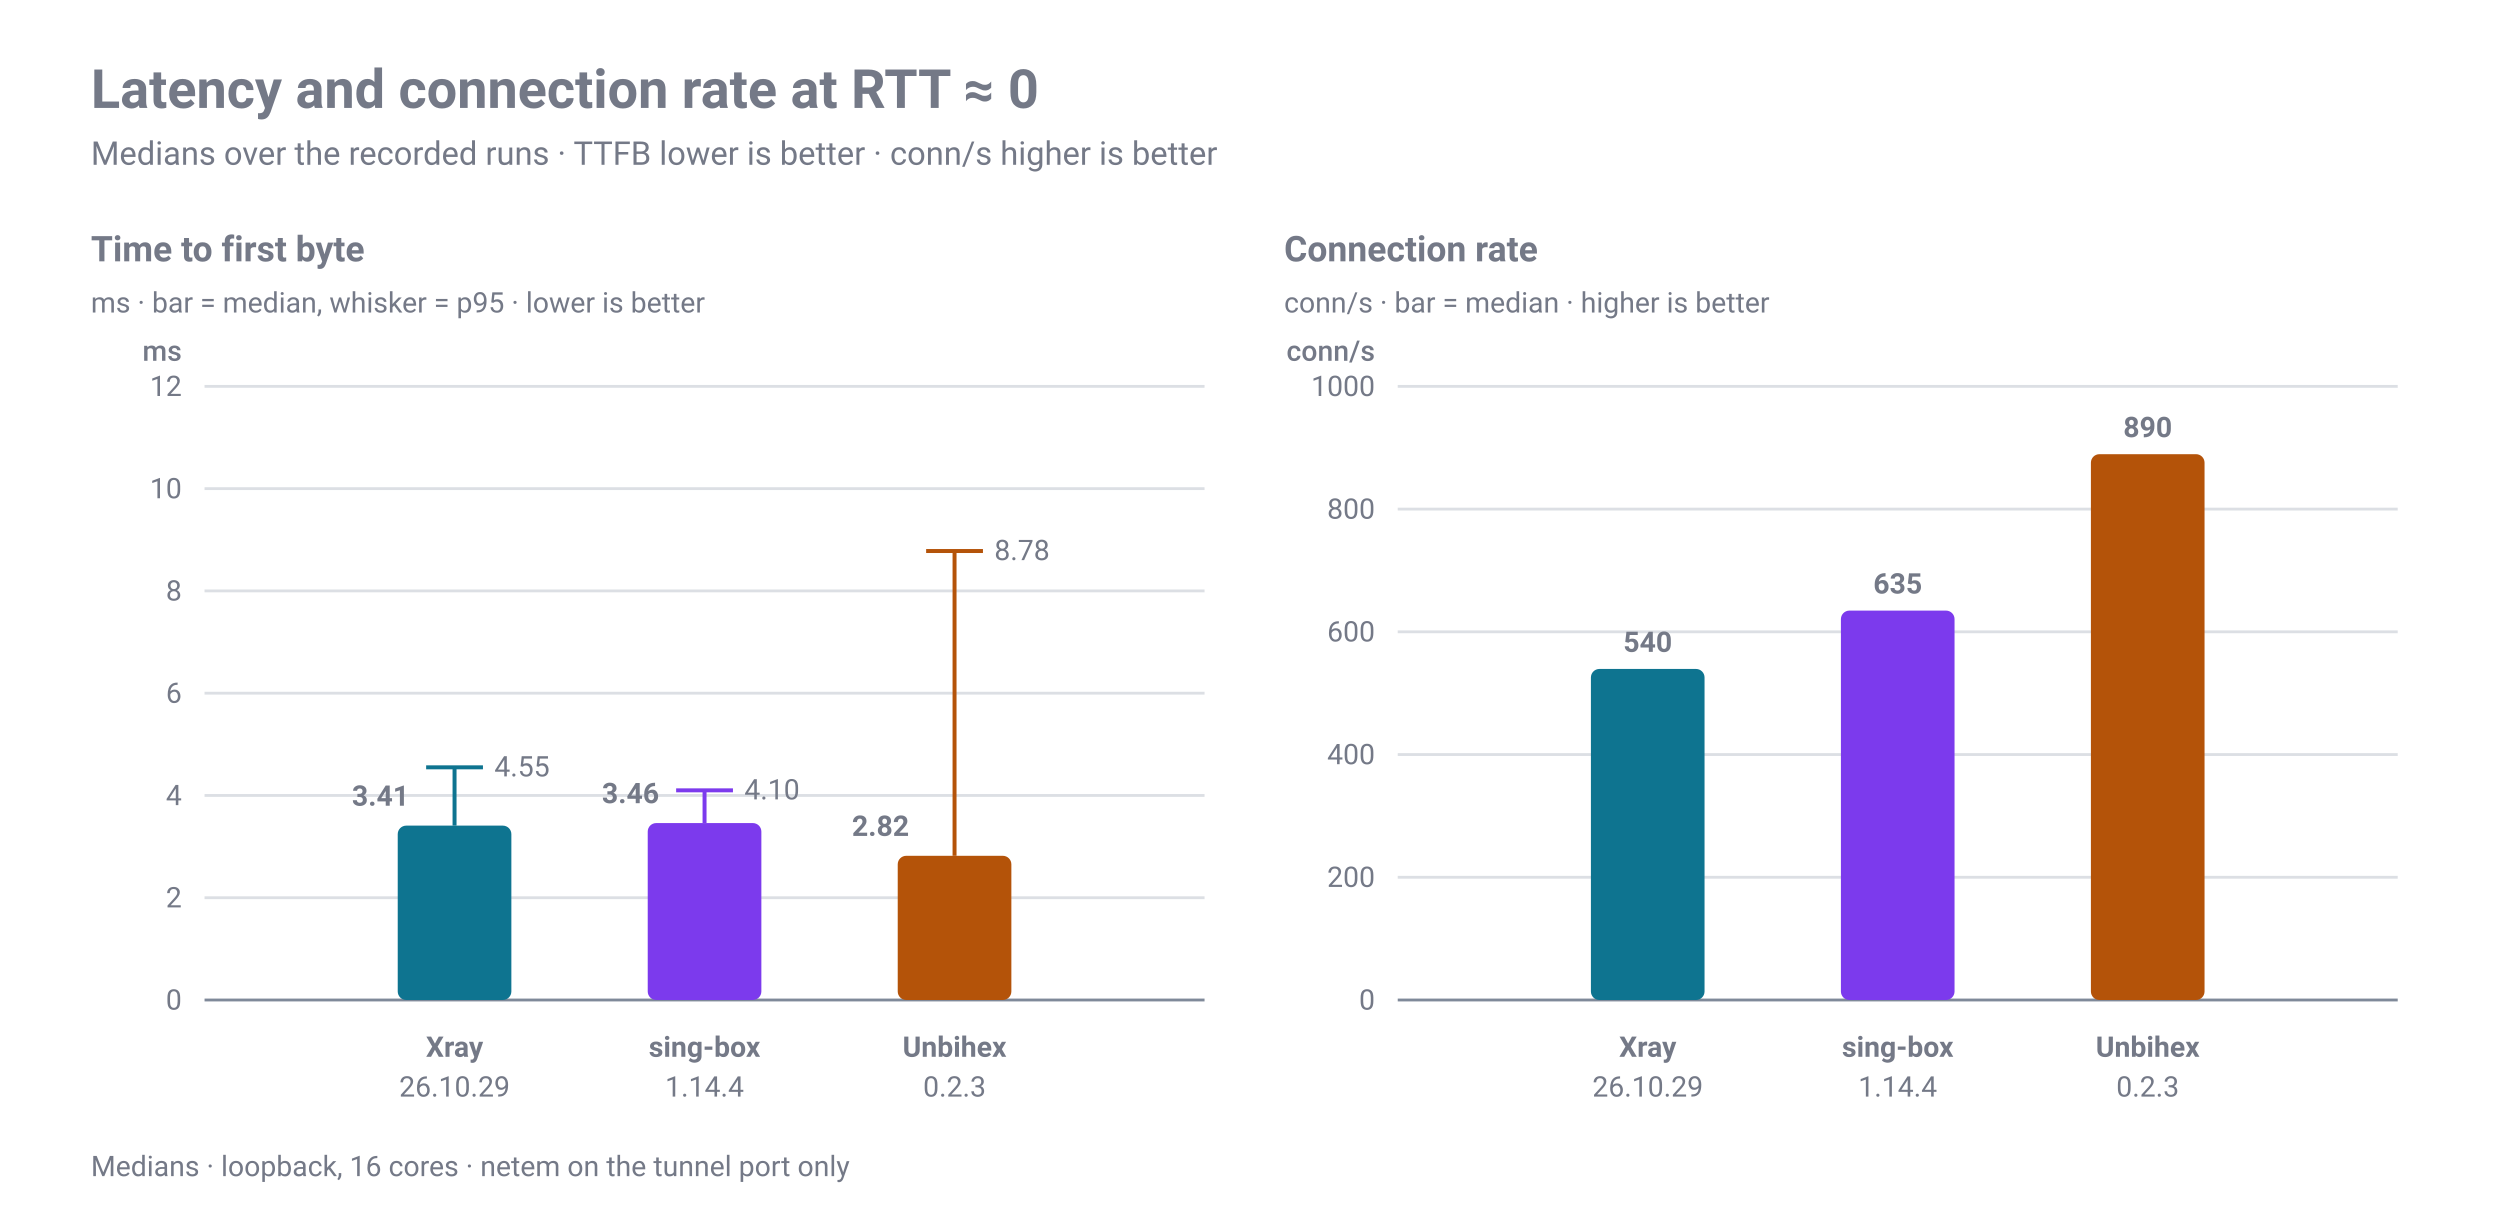
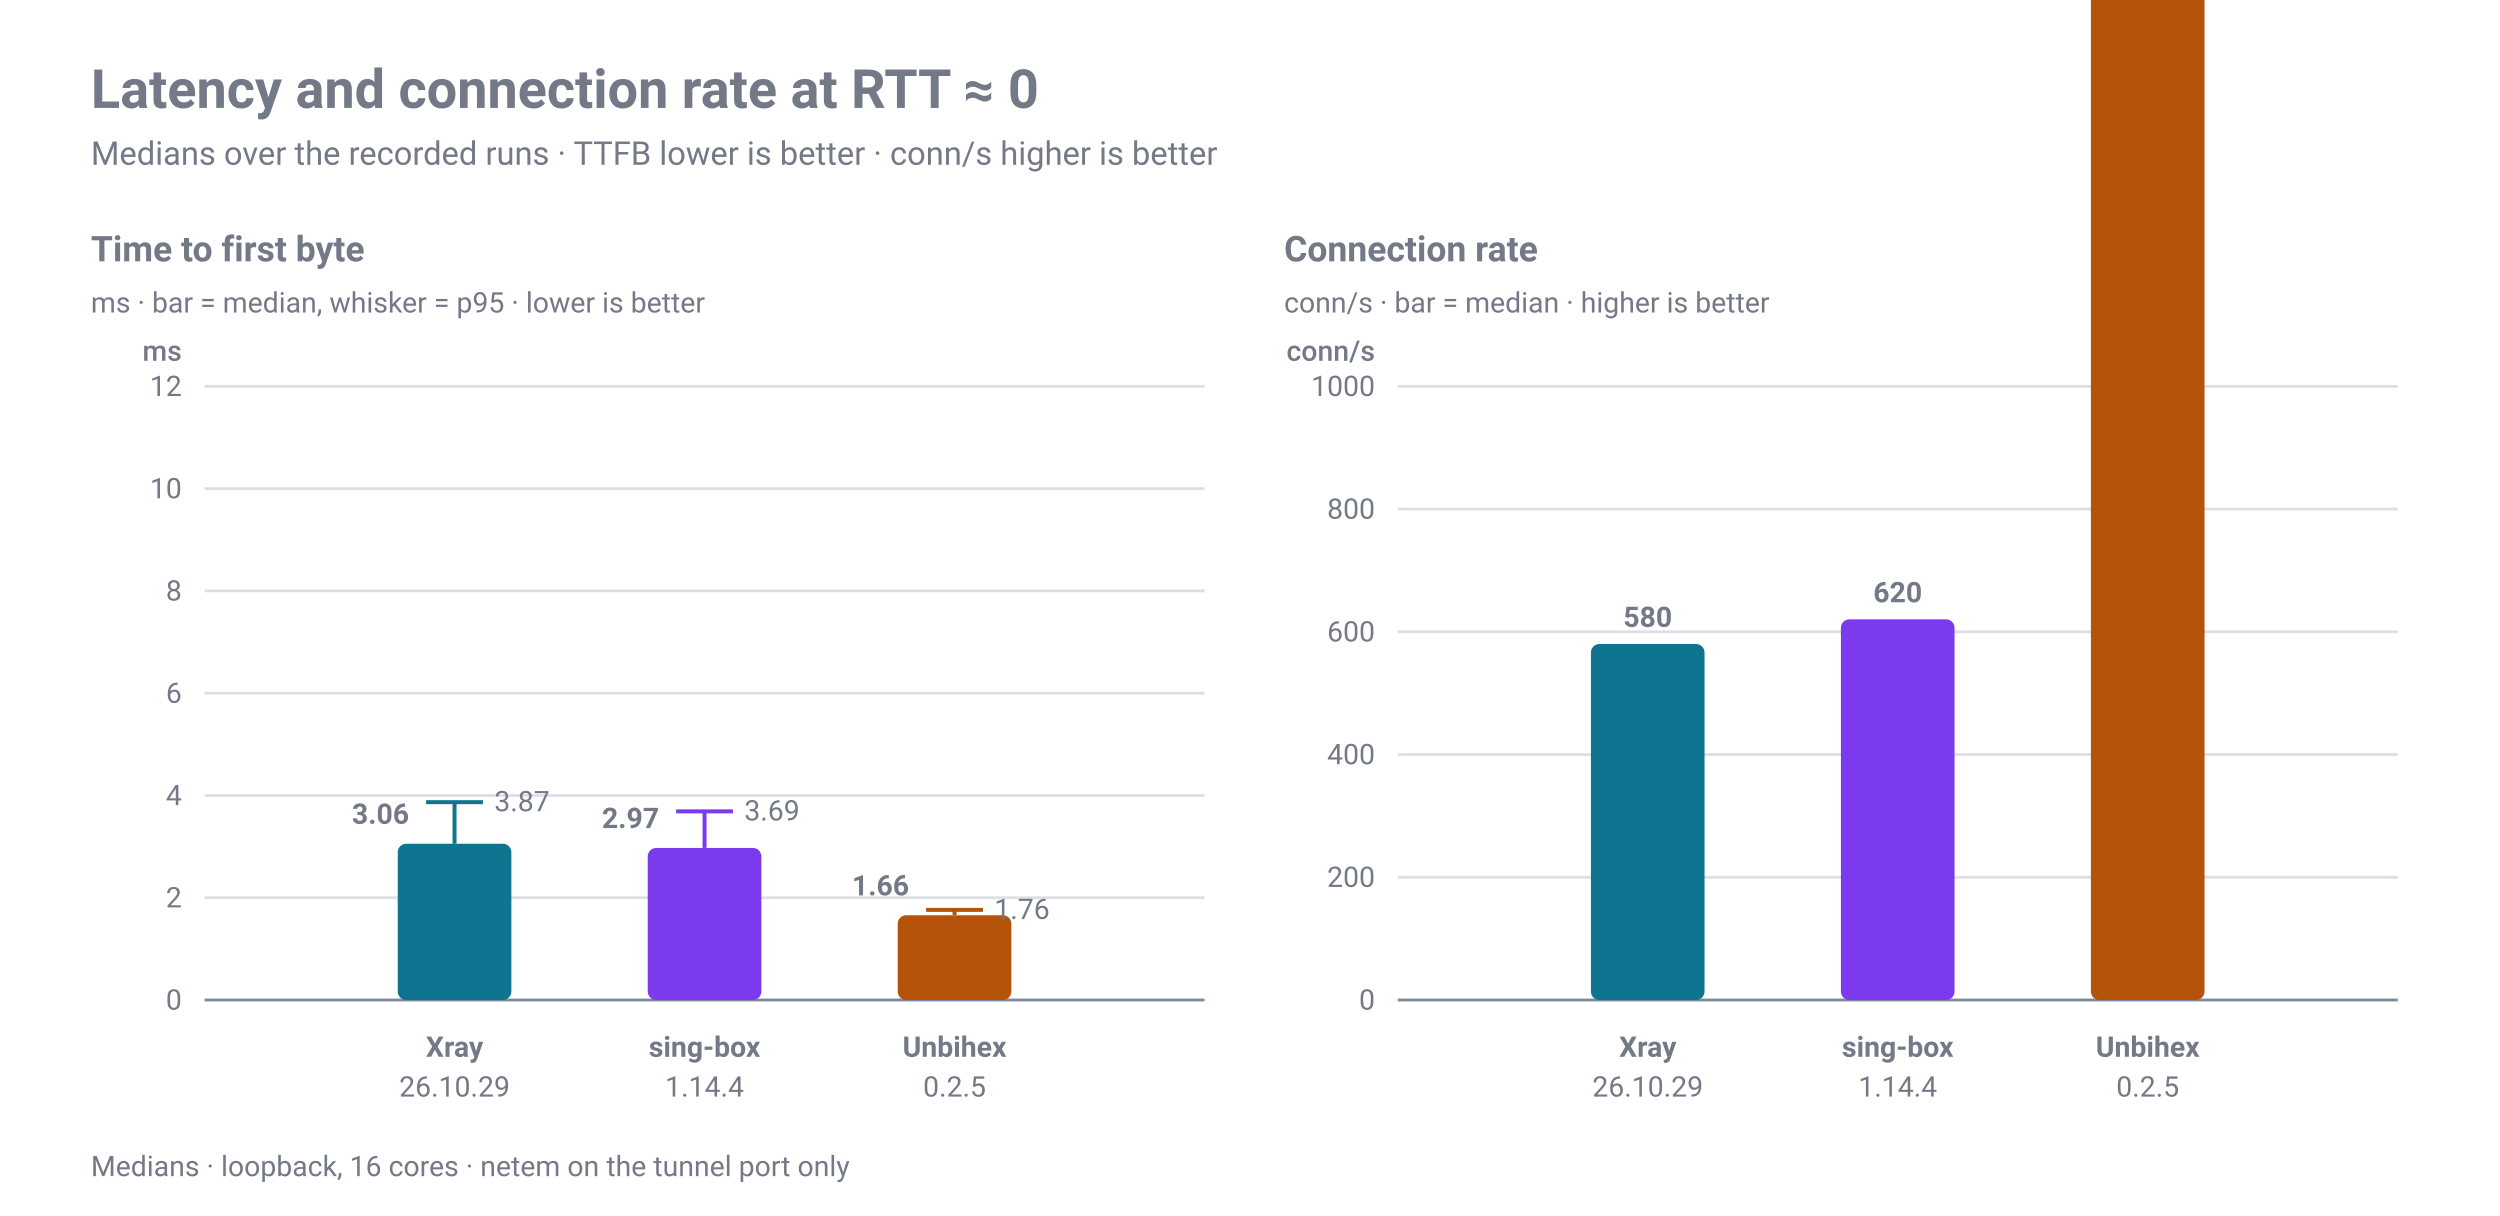
<svg xmlns="http://www.w3.org/2000/svg" viewBox="0 0 880 428" width="100%" role="img" aria-labelledby="chart-title chart-desc" font-family="-apple-system, 'Segoe UI', Roboto, Helvetica, Arial, sans-serif">
  <text x="32" y="38" font-size="19" fill="#747987" font-weight="650">Latency and connection rate at RTT ≈ 0</text>
  <text x="32" y="58" font-size="11.5" fill="#747987">Medians over the recorded runs · TTFB lower is better · conn/s higher is better</text>
  <text x="32" y="92" font-size="12.5" fill="#747987" font-weight="650">Time to first byte</text>
  <text x="32" y="110" font-size="10" fill="#747987">ms · bar = median, whisker = p95 · lower is better</text>
  <text x="64" y="127" font-size="10" fill="#747987" text-anchor="end" font-weight="500">ms</text>
  <line x1="72" y1="352" x2="424" y2="352" stroke="#7f8999" stroke-width="1" />
  <text x="64" y="355.4" font-size="10" fill="#747987" text-anchor="end">0</text>
  <line x1="72" y1="316" x2="424" y2="316" stroke="#8a94a4" stroke-width="1" stroke-opacity="0.3" />
  <text x="64" y="319.4" font-size="10" fill="#747987" text-anchor="end">2</text>
  <line x1="72" y1="280" x2="424" y2="280" stroke="#8a94a4" stroke-width="1" stroke-opacity="0.3" />
  <text x="64" y="283.4" font-size="10" fill="#747987" text-anchor="end">4</text>
  <line x1="72" y1="244" x2="424" y2="244" stroke="#8a94a4" stroke-width="1" stroke-opacity="0.3" />
  <text x="64" y="247.4" font-size="10" fill="#747987" text-anchor="end">6</text>
  <line x1="72" y1="208" x2="424" y2="208" stroke="#8a94a4" stroke-width="1" stroke-opacity="0.3" />
  <text x="64" y="211.4" font-size="10" fill="#747987" text-anchor="end">8</text>
  <line x1="72" y1="172" x2="424" y2="172" stroke="#8a94a4" stroke-width="1" stroke-opacity="0.3" />
  <text x="64" y="175.4" font-size="10" fill="#747987" text-anchor="end">10</text>
  <line x1="72" y1="136" x2="424" y2="136" stroke="#8a94a4" stroke-width="1" stroke-opacity="0.3" />
  <text x="64" y="139.4" font-size="10" fill="#747987" text-anchor="end">12</text>
-   <rect x="140" y="290.62" width="40" height="61.38" rx="3" fill="#0e7490" />
-   <text x="144" y="283.62" font-size="10" fill="#747987" text-anchor="end" font-weight="600">3.41</text>
-   <line x1="160" y1="290.62" x2="160" y2="270.1" stroke="#0e7490" stroke-width="1.4" />
-   <line x1="150" y1="270.1" x2="170" y2="270.1" stroke="#0e7490" stroke-width="1.4" />
-   <text x="174" y="273.3" font-size="10" fill="#747987">4.55</text>
-   <rect x="228" y="289.72" width="40" height="62.28" rx="3" fill="#7c3aed" />
-   <text x="232" y="282.72" font-size="10" fill="#747987" text-anchor="end" font-weight="600">3.46</text>
-   <line x1="248" y1="289.72" x2="248" y2="278.2" stroke="#7c3aed" stroke-width="1.4" />
-   <line x1="238" y1="278.2" x2="258" y2="278.2" stroke="#7c3aed" stroke-width="1.4" />
-   <text x="262" y="281.4" font-size="10" fill="#747987">4.10</text>
-   <rect x="316" y="301.24" width="40" height="50.76" rx="3" fill="#b45309" />
-   <text x="320" y="294.24" font-size="10" fill="#747987" text-anchor="end" font-weight="600">2.82</text>
-   <line x1="336" y1="301.24" x2="336" y2="193.96" stroke="#b45309" stroke-width="1.4" />
-   <line x1="326" y1="193.96" x2="346" y2="193.96" stroke="#b45309" stroke-width="1.4" />
-   <text x="350" y="197.16" font-size="10" fill="#747987">8.78</text>
+   <rect x="140" y="296.99" width="40" height="55.01" rx="3" fill="#0e7490" />
+   <text x="144" y="289.99" font-size="10" fill="#747987" text-anchor="end" font-weight="600">3.06</text>
+   <line x1="160" y1="296.99" x2="160" y2="282.36" stroke="#0e7490" stroke-width="1.4" />
+   <line x1="150" y1="282.36" x2="170" y2="282.36" stroke="#0e7490" stroke-width="1.4" />
+   <text x="174" y="285.56" font-size="10" fill="#747987">3.87</text>
+   <rect x="228" y="298.47" width="40" height="53.53" rx="3" fill="#7c3aed" />
+   <text x="232" y="291.47" font-size="10" fill="#747987" text-anchor="end" font-weight="600">2.97</text>
+   <line x1="248" y1="298.47" x2="248" y2="285.6" stroke="#7c3aed" stroke-width="1.4" />
+   <line x1="238" y1="285.6" x2="258" y2="285.6" stroke="#7c3aed" stroke-width="1.4" />
+   <text x="262" y="288.8" font-size="10" fill="#747987">3.69</text>
+   <rect x="316" y="322.17" width="40" height="29.83" rx="3" fill="#b45309" />
+   <text x="320" y="315.17" font-size="10" fill="#747987" text-anchor="end" font-weight="600">1.66</text>
+   <line x1="336" y1="322.17" x2="336" y2="320.28" stroke="#b45309" stroke-width="1.4" />
+   <line x1="326" y1="320.28" x2="346" y2="320.28" stroke="#b45309" stroke-width="1.4" />
+   <text x="350" y="323.48" font-size="10" fill="#747987">1.76</text>
  <text x="452" y="92" font-size="12.5" fill="#747987" font-weight="650">Connection rate</text>
  <text x="452" y="110" font-size="10" fill="#747987">conn/s · bar = median · higher is better</text>
  <text x="484" y="127" font-size="10" fill="#747987" text-anchor="end" font-weight="500">conn/s</text>
  <line x1="492" y1="352" x2="844" y2="352" stroke="#7f8999" stroke-width="1" />
  <text x="484" y="355.4" font-size="10" fill="#747987" text-anchor="end">0</text>
  <line x1="492" y1="308.8" x2="844" y2="308.8" stroke="#8a94a4" stroke-width="1" stroke-opacity="0.3" />
  <text x="484" y="312.2" font-size="10" fill="#747987" text-anchor="end">200</text>
  <line x1="492" y1="265.6" x2="844" y2="265.6" stroke="#8a94a4" stroke-width="1" stroke-opacity="0.3" />
  <text x="484" y="269" font-size="10" fill="#747987" text-anchor="end">400</text>
  <line x1="492" y1="222.4" x2="844" y2="222.4" stroke="#8a94a4" stroke-width="1" stroke-opacity="0.3" />
  <text x="484" y="225.8" font-size="10" fill="#747987" text-anchor="end">600</text>
  <line x1="492" y1="179.2" x2="844" y2="179.2" stroke="#8a94a4" stroke-width="1" stroke-opacity="0.3" />
  <text x="484" y="182.6" font-size="10" fill="#747987" text-anchor="end">800</text>
  <line x1="492" y1="136" x2="844" y2="136" stroke="#8a94a4" stroke-width="1" stroke-opacity="0.3" />
  <text x="484" y="139.4" font-size="10" fill="#747987" text-anchor="end">1000</text>
-   <rect x="560" y="235.47" width="40" height="116.53" rx="3" fill="#0e7490" />
-   <text x="580" y="229.47" font-size="10" fill="#747987" text-anchor="middle" font-weight="600">540</text>
-   <rect x="648" y="214.93" width="40" height="137.07" rx="3" fill="#7c3aed" />
-   <text x="668" y="208.93" font-size="10" fill="#747987" text-anchor="middle" font-weight="600">635</text>
-   <rect x="736" y="159.87" width="40" height="192.13" rx="3" fill="#b45309" />
-   <text x="756" y="153.87" font-size="10" fill="#747987" text-anchor="middle" font-weight="600">890</text>
+   <rect x="560" y="226.69" width="40" height="125.31" rx="3" fill="#0e7490" />
+   <text x="580" y="220.69" font-size="10" fill="#747987" text-anchor="middle" font-weight="600">580</text>
+   <rect x="648" y="218" width="40" height="134" rx="3" fill="#7c3aed" />
+   <text x="668" y="212" font-size="10" fill="#747987" text-anchor="middle" font-weight="600">620</text>
+   <rect x="736" y="-81.04" width="40" height="433.04" rx="3" fill="#b45309" />
+   <text x="756" y="-87.04" font-size="10" fill="#747987" text-anchor="middle" font-weight="600">2005</text>
  <text x="160" y="372" font-size="10" fill="#747987" text-anchor="middle" font-weight="600">Xray</text>
  <text x="160" y="386" font-size="10" fill="#747987" text-anchor="middle">26.10.29</text>
  <text x="580" y="372" font-size="10" fill="#747987" text-anchor="middle" font-weight="600">Xray</text>
  <text x="580" y="386" font-size="10" fill="#747987" text-anchor="middle">26.10.29</text>
  <text x="248" y="372" font-size="10" fill="#747987" text-anchor="middle" font-weight="600">sing-box</text>
  <text x="248" y="386" font-size="10" fill="#747987" text-anchor="middle">1.14.4</text>
  <text x="668" y="372" font-size="10" fill="#747987" text-anchor="middle" font-weight="600">sing-box</text>
  <text x="668" y="386" font-size="10" fill="#747987" text-anchor="middle">1.14.4</text>
  <text x="336" y="372" font-size="10" fill="#747987" text-anchor="middle" font-weight="600">Unbihex</text>
-   <text x="336" y="386" font-size="10" fill="#747987" text-anchor="middle">0.2.3</text>
+   <text x="336" y="386" font-size="10" fill="#747987" text-anchor="middle">0.2.5</text>
  <text x="756" y="372" font-size="10" fill="#747987" text-anchor="middle" font-weight="600">Unbihex</text>
-   <text x="756" y="386" font-size="10" fill="#747987" text-anchor="middle">0.2.3</text>
+   <text x="756" y="386" font-size="10" fill="#747987" text-anchor="middle">0.2.5</text>
  <text x="32" y="414" font-size="10" fill="#747987">Medians · loopback, 16 cores · netem on the tunnel port only</text>
</svg>
